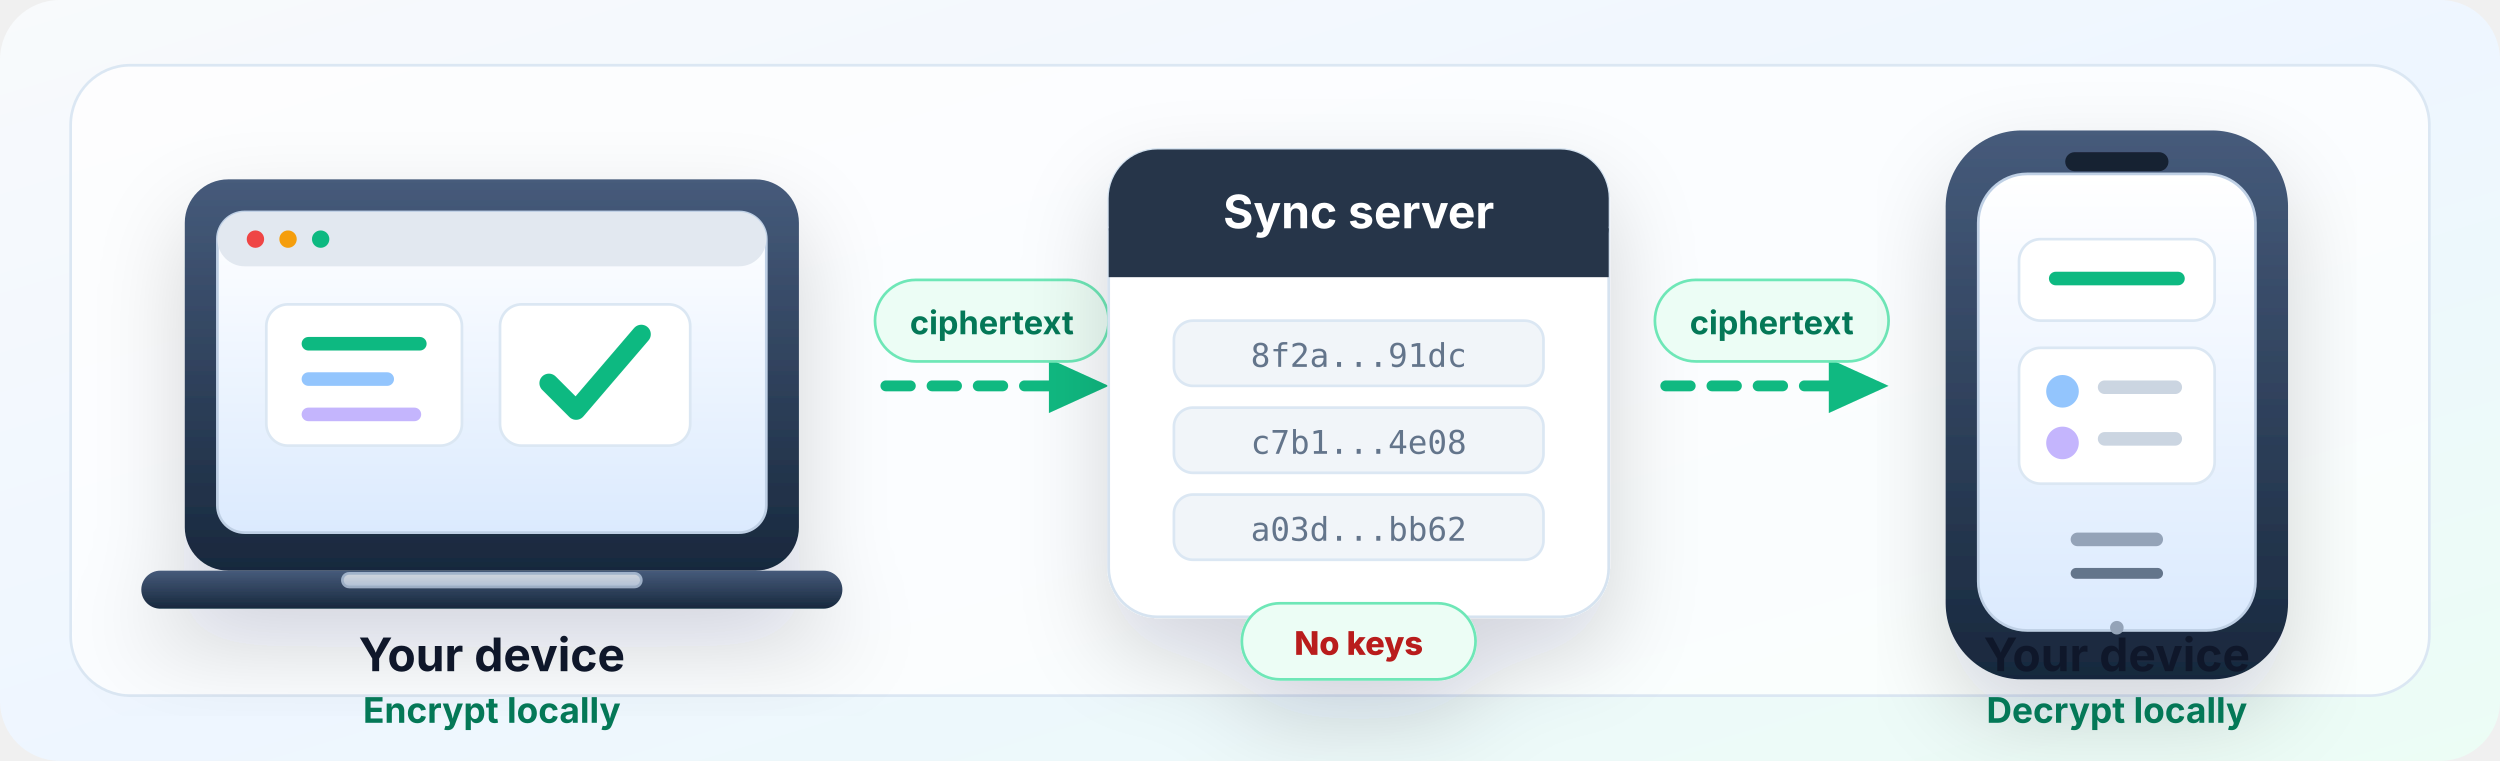
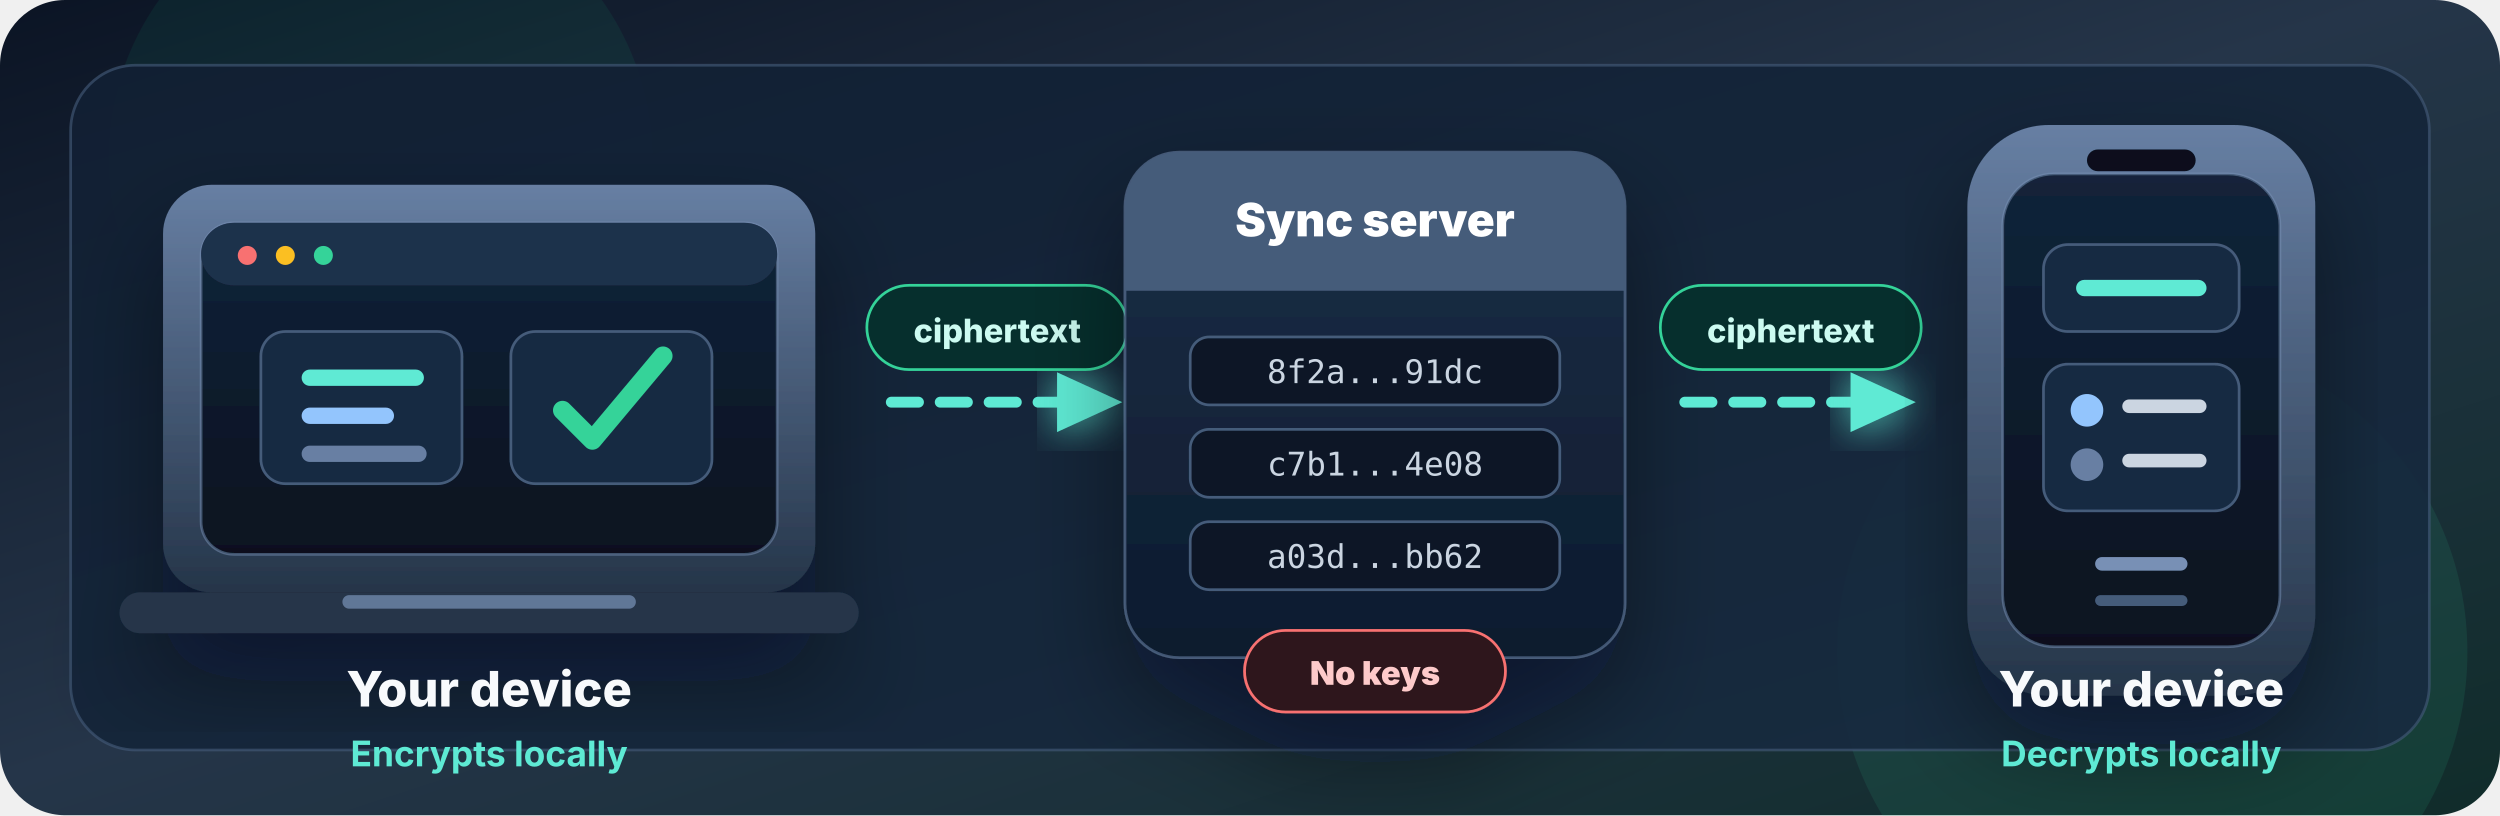
- <svg xmlns="http://www.w3.org/2000/svg" viewBox="0 0 920 280" font-family="Inter, ui-sans-serif, system-ui, -apple-system, BlinkMacSystemFont, 'Segoe UI', sans-serif">
+ <svg xmlns="http://www.w3.org/2000/svg" viewBox="0 0 920 300" font-family="Inter, ui-sans-serif, system-ui, -apple-system, BlinkMacSystemFont, 'Segoe UI', sans-serif">
  <defs>
    <linearGradient id="bg" x1="0" y1="0" x2="1" y2="1">
-       <stop offset="0" stop-color="#f8fafc" />
-       <stop offset="0.52" stop-color="#eef6ff" />
-       <stop offset="1" stop-color="#ecfdf5" />
+       <stop offset="0" stop-color="#0b1424" />
+       <stop offset="0.48" stop-color="#253549" />
+       <stop offset="1" stop-color="#102c2a" />
    </linearGradient>
-     <linearGradient id="bgDark" x1="0" y1="0" x2="1" y2="1">
-       <stop offset="0" stop-color="#07111f" />
-       <stop offset="0.55" stop-color="#0d1f33" />
-       <stop offset="1" stop-color="#06251c" />
+     <linearGradient id="panel" x1="0" y1="0" x2="1" y2="1">
+       <stop offset="0" stop-color="#111f33" stop-opacity="0.96" />
+       <stop offset="1" stop-color="#172b40" stop-opacity="0.92" />
+     </linearGradient>
+     <linearGradient id="device" x1="0" y1="0" x2="0" y2="1">
+       <stop offset="0" stop-color="#677fa3" />
+       <stop offset="1" stop-color="#253549" />
    </linearGradient>
    <linearGradient id="screen" x1="0" y1="0" x2="0" y2="1">
-       <stop offset="0" stop-color="#ffffff" />
-       <stop offset="1" stop-color="#dbeafe" />
+       <stop offset="0" stop-color="#12243a" />
+       <stop offset="1" stop-color="#07111f" />
    </linearGradient>
-     <linearGradient id="screenDark" x1="0" y1="0" x2="0" y2="1">
-       <stop offset="0" stop-color="#12223a" />
-       <stop offset="1" stop-color="#0b1728" />
-     </linearGradient>
-     <linearGradient id="device" x1="0" y1="0" x2="0" y2="1">
-       <stop offset="0" stop-color="#465b7b" />
-       <stop offset="1" stop-color="#18283d" />
-     </linearGradient>
-     <linearGradient id="deviceDark" x1="0" y1="0" x2="0" y2="1">
-       <stop offset="0" stop-color="#7890b5" />
-       <stop offset="1" stop-color="#354964" />
+     <linearGradient id="server" x1="0" y1="0" x2="0" y2="1">
+       <stop offset="0" stop-color="#1b2f48" />
+       <stop offset="1" stop-color="#0d1b2e" />
    </linearGradient>
    <linearGradient id="teal" x1="0" y1="0" x2="0" y2="1">
      <stop offset="0" stop-color="#5eead4" />
      <stop offset="1" stop-color="#10b981" />
    </linearGradient>
-     <filter id="shadow" x="-20%" y="-20%" width="140%" height="145%">
-       <feDropShadow dx="0" dy="14" stdDeviation="16" flood-color="#0f172a" flood-opacity="0.16" />
+     <filter id="shadow" x="-18%" y="-18%" width="136%" height="140%">
+       <feDropShadow dx="0" dy="18" stdDeviation="18" flood-color="#020617" flood-opacity="0.42" />
+     </filter>
+     <filter id="glow" x="-30%" y="-30%" width="160%" height="160%">
+       <feGaussianBlur stdDeviation="8" result="blur" />
+       <feMerge>
+         <feMergeNode in="blur" />
+         <feMergeNode in="SourceGraphic" />
+       </feMerge>
    </filter>
  </defs>
-   <style>
-     .bg { fill: url(#bg); }
-     .panel { fill: rgba(255,255,255,0.74); stroke: #dbe7f3; }
-     .device { fill: url(#device); }
-     .screen { fill: url(#screen); stroke: #bfd0e5; }
-     .card { fill: #ffffff; stroke: #dbe7f3; }
-     .server { fill: #ffffff; stroke: #d6e3f0; }
-     .server-top { fill: #253549; }
-     .rack { fill: #f1f5f9; stroke: #dbe7f3; }
-     .title { fill: #0f172a; }
-     .muted { fill: #475569; }
-     .accent { fill: #047857; }
-     .mono { fill: #64748b; }
-     .badge { fill: #ecfdf5; stroke: #6ee7b7; }
-     .danger { fill: #b91c1c; }
-     .arrow { stroke: #10b981; }
-     .arrow-chip { fill: #ecfdf5; stroke: #6ee7b7; }
-     .chrome { fill: #e2e8f0; }
-     .phone-bar { fill: #172033; }
- 
-     @media (prefers-color-scheme: dark) {
-       .bg { fill: url(#bgDark); }
-       .panel { fill: rgba(15,23,42,0.72); stroke: #27415f; }
-       .device { fill: url(#deviceDark); }
-       .screen { fill: url(#screenDark); stroke: #49617f; }
-       .card { fill: #172338; stroke: #334963; }
-       .server { fill: #111c2f; stroke: #334963; }
-       .server-top { fill: #587096; }
-       .rack { fill: #0b1424; stroke: #304761; }
-       .title { fill: #f8fafc; }
-       .muted { fill: #cbd5e1; }
-       .accent { fill: #5eead4; }
-       .mono { fill: #cbd5e1; }
-       .badge { fill: #042f2e; stroke: #2dd4bf; }
-       .danger { fill: #fca5a5; }
-       .arrow { stroke: #5eead4; }
-       .arrow-chip { fill: #042f2e; stroke: #2dd4bf; }
-       .chrome { fill: #334155; }
-       .phone-bar { fill: #020617; }
-     }
-   </style>
-   <rect class="bg" width="920" height="280" rx="22" />
-   <rect class="panel" x="26" y="24" width="868" height="232" rx="22" />
+   <rect width="920" height="300" rx="24" fill="url(#bg)" />
+   <circle cx="140" cy="58" r="100" fill="#10b981" opacity="0.08" />
+   <circle cx="792" cy="240" r="116" fill="#34d399" opacity="0.10" />
+   <rect x="26" y="24" width="868" height="252" rx="24" fill="url(#panel)" stroke="#455b7a" stroke-opacity="0.62" />
  <g filter="url(#shadow)">
-     <rect class="device" x="68" y="66" width="226" height="144" rx="16" />
-     <rect class="screen" x="80" y="78" width="202" height="118" rx="10" />
-     <rect class="chrome" x="80" y="78" width="202" height="20" rx="10" />
-     <circle cx="94" cy="88" r="3.2" fill="#ef4444" />
-     <circle cx="106" cy="88" r="3.2" fill="#f59e0b" />
-     <circle cx="118" cy="88" r="3.2" fill="#10b981" />
-     <rect class="card" x="98" y="112" width="72" height="52" rx="8" />
-     <rect x="111" y="124" width="46" height="5" rx="2.5" fill="#10b981" />
-     <rect x="111" y="137" width="34" height="5" rx="2.5" fill="#93c5fd" />
-     <rect x="111" y="150" width="44" height="5" rx="2.5" fill="#c4b5fd" />
-     <rect class="card" x="184" y="112" width="70" height="52" rx="8" />
-     <path d="M202 141 l10 10 24 -28" fill="none" stroke="#10b981" stroke-width="7" stroke-linecap="round" stroke-linejoin="round" />
-     <rect class="device" x="52" y="210" width="258" height="14" rx="7" />
-     <rect class="screen" x="126" y="211" width="110" height="5" rx="2.5" opacity="0.75" />
+     <rect x="60" y="68" width="240" height="150" rx="18" fill="url(#device)" />
+     <rect x="74" y="82" width="212" height="122" rx="12" fill="url(#screen)" stroke="#7890b5" stroke-opacity="0.52" />
+     <rect x="74" y="82" width="212" height="23" rx="12" fill="#1e314c" />
+     <circle cx="91" cy="94" r="3.5" fill="#f87171" />
+     <circle cx="105" cy="94" r="3.5" fill="#fbbf24" />
+     <circle cx="119" cy="94" r="3.5" fill="#34d399" />
+     <rect x="96" y="122" width="74" height="56" rx="9" fill="#172a43" stroke="#455b7a" />
+     <rect x="111" y="136" width="45" height="6" rx="3" fill="#5eead4" />
+     <rect x="111" y="150" width="34" height="6" rx="3" fill="#93c5fd" />
+     <rect x="111" y="164" width="46" height="6" rx="3" fill="#677fa3" />
+     <rect x="188" y="122" width="74" height="56" rx="9" fill="#172a43" stroke="#455b7a" />
+     <path d="M207 151 l11 11 26 -31" fill="none" stroke="#34d399" stroke-width="7" stroke-linecap="round" stroke-linejoin="round" />
+     <rect x="44" y="218" width="272" height="15" rx="7.5" fill="#253549" />
+     <rect x="126" y="219" width="108" height="5" rx="2.5" fill="#7890b5" opacity="0.72" />
  </g>
-   <text class="title" x="181" y="247" text-anchor="middle" font-size="17" font-weight="700">Your device</text>
-   <text class="accent" x="181" y="266" text-anchor="middle" font-size="13" font-weight="650">Encrypt locally</text>
-   <line class="arrow" x1="326" y1="142" x2="388" y2="142" stroke-width="4" stroke-linecap="round" stroke-dasharray="9 8" />
-   <path d="M386 132 L408 142 L386 152 Z" fill="#10b981" />
-   <rect class="arrow-chip" x="322" y="103" width="86" height="30" rx="15" />
-   <text class="accent" x="365" y="123" text-anchor="middle" font-size="12" font-weight="750">ciphertext</text>
+   <text x="180" y="260" text-anchor="middle" font-size="18" font-weight="800" fill="#f8fafc">Your device</text>
+   <text x="180" y="282" text-anchor="middle" font-size="13" font-weight="750" fill="#5eead4">Encrypts locally</text>
+   <path d="M328 148 H391" stroke="#5eead4" stroke-width="4" stroke-linecap="round" stroke-dasharray="10 8" />
+   <path d="M389 137 L413 148 L389 159 Z" fill="#5eead4" filter="url(#glow)" />
+   <rect x="319" y="105" width="96" height="31" rx="15.5" fill="#062f2d" stroke="#34d399" />
+   <text x="367" y="126" text-anchor="middle" font-size="12" font-weight="800" fill="#ccfbf1">ciphertext</text>
  <g filter="url(#shadow)">
-     <rect class="server" x="408" y="55" width="184" height="172" rx="18" />
-     <rect class="server-top" x="408" y="55" width="184" height="46" rx="18" />
-     <rect class="server-top" x="408" y="84" width="184" height="18" />
-     <text x="500" y="84" text-anchor="middle" fill="#ffffff" font-size="17" font-weight="750">Sync server</text>
-     <rect class="rack" x="432" y="118" width="136" height="24" rx="7" />
-     <rect class="rack" x="432" y="150" width="136" height="24" rx="7" />
-     <rect class="rack" x="432" y="182" width="136" height="24" rx="7" />
-     <text class="mono" x="500" y="135" text-anchor="middle" font-size="12" font-family="ui-monospace, SFMono-Regular, Menlo, Consolas, monospace">8f2a...91dc</text>
-     <text class="mono" x="500" y="167" text-anchor="middle" font-size="12" font-family="ui-monospace, SFMono-Regular, Menlo, Consolas, monospace">c7b1...4e08</text>
-     <text class="mono" x="500" y="199" text-anchor="middle" font-size="12" font-family="ui-monospace, SFMono-Regular, Menlo, Consolas, monospace">a03d...bb62</text>
-     <rect class="badge" x="457" y="222" width="86" height="28" rx="14" />
-     <text class="danger" x="500" y="241" text-anchor="middle" font-size="12" font-weight="800">No keys</text>
+     <rect x="414" y="56" width="184" height="186" rx="20" fill="url(#server)" stroke="#677fa3" stroke-opacity="0.58" />
+     <rect x="414" y="56" width="184" height="50" rx="20" fill="#455b7a" />
+     <rect x="414" y="87" width="184" height="20" fill="#455b7a" />
+     <text x="506" y="87" text-anchor="middle" fill="#ffffff" font-size="17" font-weight="850">Sync server</text>
+     <rect x="438" y="124" width="136" height="25" rx="7" fill="#0b1728" stroke="#455b7a" />
+     <rect x="438" y="158" width="136" height="25" rx="7" fill="#0b1728" stroke="#455b7a" />
+     <rect x="438" y="192" width="136" height="25" rx="7" fill="#0b1728" stroke="#455b7a" />
+     <text x="506" y="141" text-anchor="middle" font-size="12" font-family="ui-monospace, SFMono-Regular, Menlo, Consolas, monospace" fill="#cbd5e1">8f2a...91dc</text>
+     <text x="506" y="175" text-anchor="middle" font-size="12" font-family="ui-monospace, SFMono-Regular, Menlo, Consolas, monospace" fill="#cbd5e1">c7b1...4e08</text>
+     <text x="506" y="209" text-anchor="middle" font-size="12" font-family="ui-monospace, SFMono-Regular, Menlo, Consolas, monospace" fill="#cbd5e1">a03d...bb62</text>
+     <rect x="458" y="232" width="96" height="30" rx="15" fill="#2d171b" stroke="#f87171" />
+     <text x="506" y="252" text-anchor="middle" font-size="12" font-weight="900" fill="#fecaca">No keys</text>
  </g>
-   <line class="arrow" x1="613" y1="142" x2="675" y2="142" stroke-width="4" stroke-linecap="round" stroke-dasharray="9 8" />
-   <path d="M673 132 L695 142 L673 152 Z" fill="#10b981" />
-   <rect class="arrow-chip" x="609" y="103" width="86" height="30" rx="15" />
-   <text class="accent" x="652" y="123" text-anchor="middle" font-size="12" font-weight="750">ciphertext</text>
+   <path d="M620 148 H683" stroke="#5eead4" stroke-width="4" stroke-linecap="round" stroke-dasharray="10 8" />
+   <path d="M681 137 L705 148 L681 159 Z" fill="#5eead4" filter="url(#glow)" />
+   <rect x="611" y="105" width="96" height="31" rx="15.5" fill="#062f2d" stroke="#34d399" />
+   <text x="659" y="126" text-anchor="middle" font-size="12" font-weight="800" fill="#ccfbf1">ciphertext</text>
  <g filter="url(#shadow)">
-     <rect class="device" x="716" y="48" width="126" height="202" rx="28" />
-     <rect class="screen" x="728" y="64" width="102" height="168" rx="18" />
-     <rect class="phone-bar" x="760" y="56" width="38" height="7" rx="3.5" />
-     <rect class="card" x="743" y="88" width="72" height="30" rx="8" />
-     <rect x="754" y="100" width="50" height="5" rx="2.5" fill="#10b981" />
-     <rect class="card" x="743" y="128" width="72" height="50" rx="8" />
-     <circle cx="759" cy="144" r="6" fill="#93c5fd" />
-     <rect x="772" y="140" width="31" height="5" rx="2.5" fill="#cbd5e1" />
-     <circle cx="759" cy="163" r="6" fill="#c4b5fd" />
-     <rect x="772" y="159" width="31" height="5" rx="2.5" fill="#cbd5e1" />
-     <rect x="762" y="196" width="34" height="5" rx="2.5" fill="#94a3b8" />
-     <rect x="762" y="209" width="34" height="4" rx="2" fill="#64748b" />
-     <circle cx="779" cy="231" r="2.5" fill="#94a3b8" />
+     <rect x="724" y="46" width="128" height="210" rx="30" fill="url(#device)" />
+     <rect x="737" y="64" width="102" height="174" rx="19" fill="url(#screen)" stroke="#7890b5" stroke-opacity="0.52" />
+     <rect x="768" y="55" width="40" height="8" rx="4" fill="#07111f" />
+     <rect x="752" y="90" width="72" height="32" rx="9" fill="#172a43" stroke="#455b7a" />
+     <rect x="764" y="103" width="48" height="6" rx="3" fill="#5eead4" />
+     <rect x="752" y="134" width="72" height="54" rx="9" fill="#172a43" stroke="#455b7a" />
+     <circle cx="768" cy="151" r="6" fill="#93c5fd" />
+     <rect x="781" y="147" width="31" height="5" rx="2.5" fill="#cbd5e1" />
+     <circle cx="768" cy="171" r="6" fill="#677fa3" />
+     <rect x="781" y="167" width="31" height="5" rx="2.5" fill="#cbd5e1" />
+     <rect x="771" y="205" width="34" height="5" rx="2.5" fill="#7890b5" />
+     <rect x="771" y="219" width="34" height="4" rx="2" fill="#455b7a" />
  </g>
-   <text class="title" x="779" y="247" text-anchor="middle" font-size="17" font-weight="700">Your device</text>
-   <text class="accent" x="779" y="266" text-anchor="middle" font-size="13" font-weight="650">Decrypt locally</text>
+   <text x="788" y="260" text-anchor="middle" font-size="18" font-weight="800" fill="#f8fafc">Your device</text>
+   <text x="788" y="282" text-anchor="middle" font-size="13" font-weight="750" fill="#5eead4">Decrypts locally</text>
</svg>
